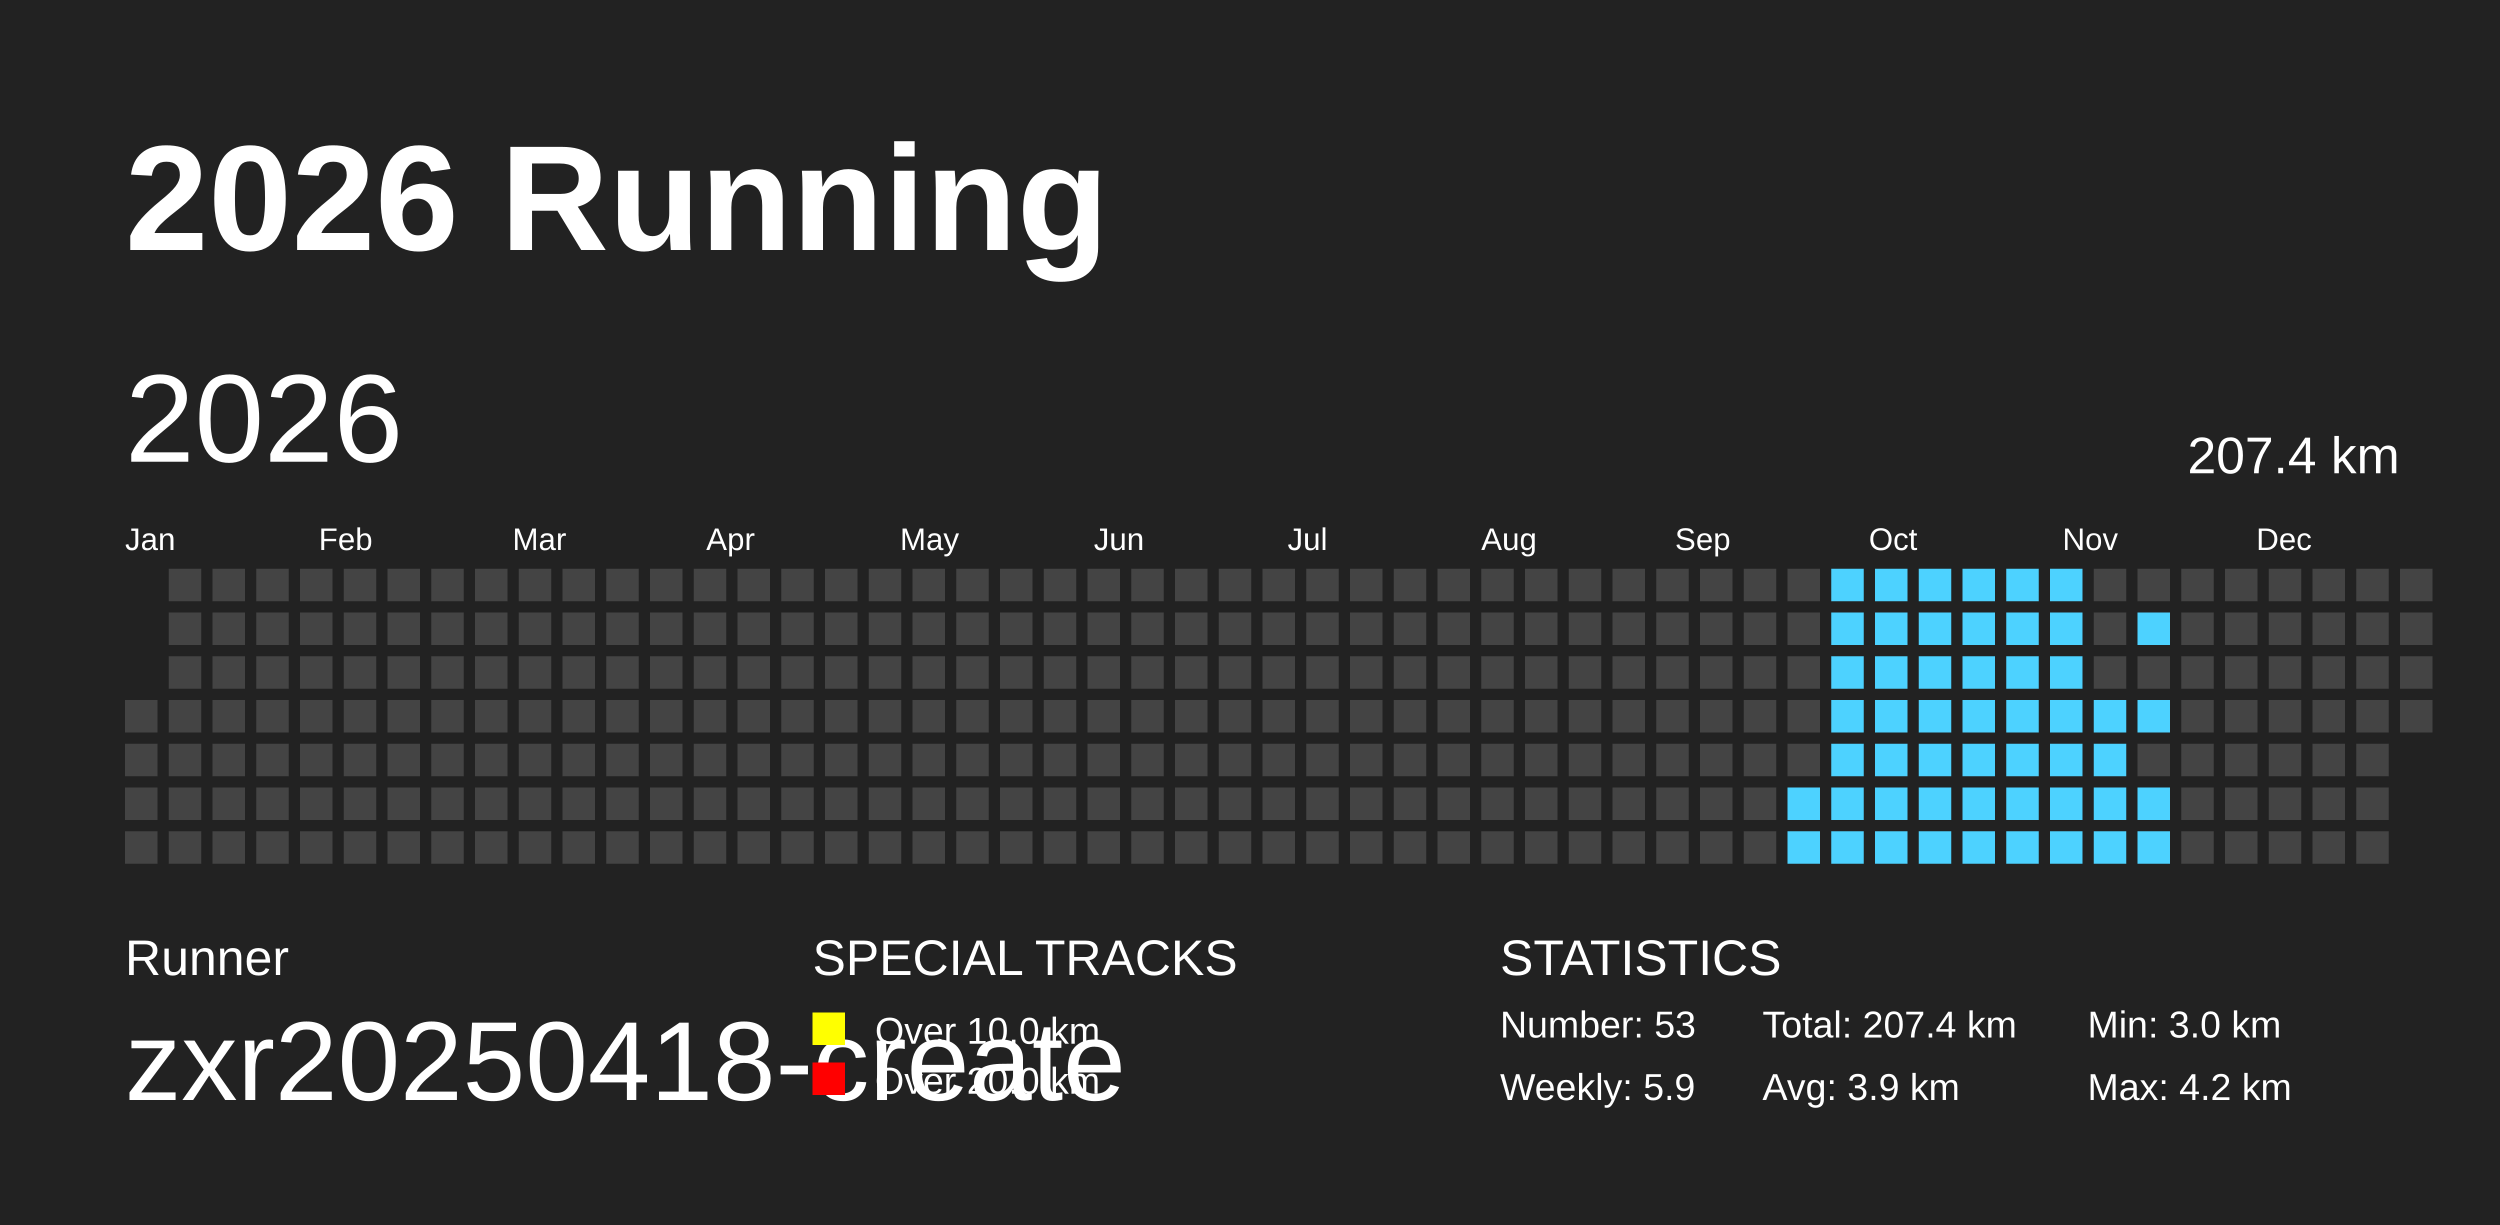
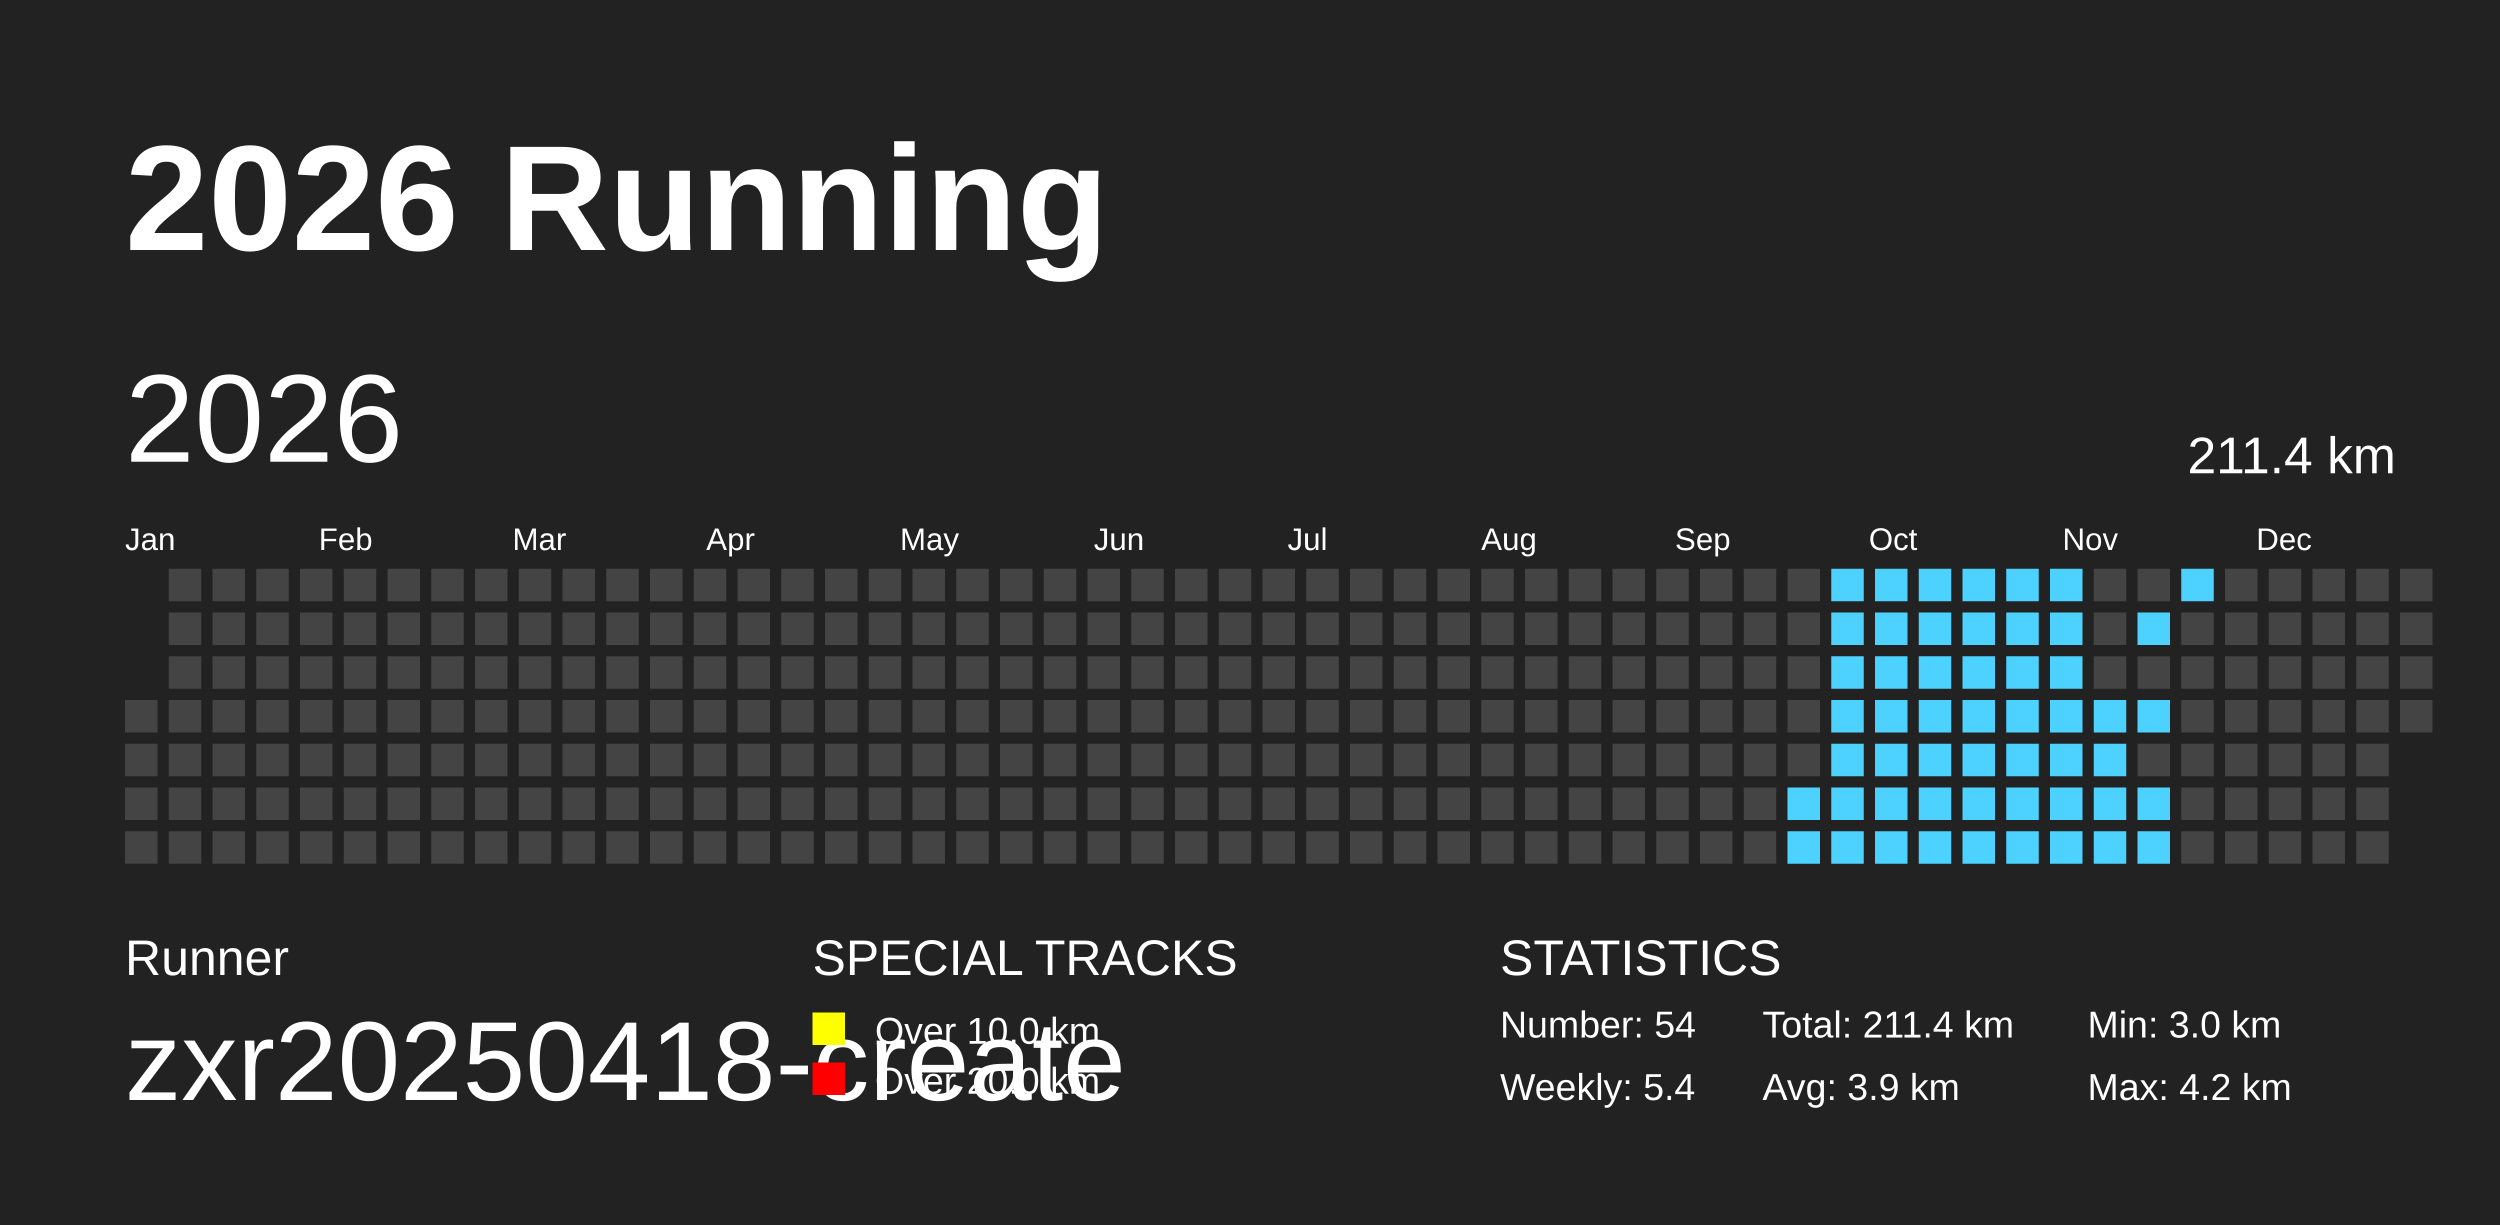
<svg xmlns="http://www.w3.org/2000/svg" baseProfile="full" height="98mm" version="1.1" viewBox="0,0,200,98" width="200mm">
  <defs>
    <pattern height="2" id="indoor-stripe" patternUnits="userSpaceOnUse" width="2">
      <line stroke="white" stroke-opacity="0.45" stroke-width="0.5" x1="0" x2="2" y1="2" y2="0" />
    </pattern>
  </defs>
  <rect fill="#222222" height="98" width="200" x="0" y="0" />
  <text fill="#FFFFFF" style="font-size:12px; font-family:Arial; font-weight:bold;" x="10" y="20">2026 Running</text>
  <text fill="#FFFFFF" style="font-size:4px; font-family:Arial" x="10" y="78">Runner</text>
  <text fill="#FFFFFF" style="font-size:9px; font-family:Arial" x="10" y="88">zxr20250418-create</text>
  <text fill="#FFFFFF" style="font-size:4px; font-family:Arial" x="65" y="78">SPECIAL TRACKS</text>
  <rect fill="yellow" height="2.6" width="2.6" x="65" y="81" />
  <text fill="#FFFFFF" style="font-size:3px; font-family:Arial" x="70" y="83.5">Over 10.0 km</text>
  <rect fill="red" height="2.6" width="2.6" x="65" y="85" />
  <text fill="#FFFFFF" style="font-size:3px; font-family:Arial" x="70" y="87.5">Over 20.0 km</text>
  <text fill="#FFFFFF" style="font-size:4px; font-family:Arial" x="120" y="78">STATISTICS</text>
-   <text fill="#FFFFFF" style="font-size:3px; font-family:Arial" x="120" y="83">Number: 53</text>
-   <text fill="#FFFFFF" style="font-size:3px; font-family:Arial" x="120" y="88">Weekly: 5.9</text>
-   <text fill="#FFFFFF" style="font-size:3px; font-family:Arial" x="141" y="83">Total: 207.4 km</text>
+   <text fill="#FFFFFF" style="font-size:3px; font-family:Arial" x="120" y="83">Number: 54</text>
+   <text fill="#FFFFFF" style="font-size:3px; font-family:Arial" x="120" y="88">Weekly: 5.4</text>
+   <text fill="#FFFFFF" style="font-size:3px; font-family:Arial" x="141" y="83">Total: 211.4 km</text>
  <text fill="#FFFFFF" style="font-size:3px; font-family:Arial" x="141" y="88">Avg: 3.9 km</text>
  <text fill="#FFFFFF" style="font-size:3px; font-family:Arial" x="167" y="83">Min: 3.0 km</text>
  <text fill="#FFFFFF" style="font-size:3px; font-family:Arial" x="167" y="88">Max: 4.2 km</text>
  <text dominant-baseline="hanging" fill="#FFFFFF" style="font-size:10.0px; font-family:Arial;" x="10" y="30">2026</text>
-   <text dominant-baseline="hanging" fill="#FFFFFF" style="font-size:4.125px; font-family:Arial;" x="175" y="35">207.4 km</text>
+   <text dominant-baseline="hanging" fill="#FFFFFF" style="font-size:4.125px; font-family:Arial;" x="175" y="35">211.4 km</text>
  <text fill="#FFFFFF" style="font-size:2.5px; font-family:Arial" x="10.0" y="44">Jan</text>
  <text fill="#FFFFFF" style="font-size:2.5px; font-family:Arial" x="25.5" y="44">Feb</text>
  <text fill="#FFFFFF" style="font-size:2.5px; font-family:Arial" x="41.0" y="44">Mar</text>
  <text fill="#FFFFFF" style="font-size:2.5px; font-family:Arial" x="56.5" y="44">Apr</text>
  <text fill="#FFFFFF" style="font-size:2.5px; font-family:Arial" x="72.0" y="44">May</text>
  <text fill="#FFFFFF" style="font-size:2.5px; font-family:Arial" x="87.5" y="44">Jun</text>
  <text fill="#FFFFFF" style="font-size:2.5px; font-family:Arial" x="103.0" y="44">Jul</text>
  <text fill="#FFFFFF" style="font-size:2.5px; font-family:Arial" x="118.5" y="44">Aug</text>
  <text fill="#FFFFFF" style="font-size:2.5px; font-family:Arial" x="134.0" y="44">Sep</text>
  <text fill="#FFFFFF" style="font-size:2.5px; font-family:Arial" x="149.5" y="44">Oct</text>
  <text fill="#FFFFFF" style="font-size:2.5px; font-family:Arial" x="165.0" y="44">Nov</text>
  <text fill="#FFFFFF" style="font-size:2.5px; font-family:Arial" x="180.5" y="44">Dec</text>
  <rect fill="#444444" height="2.6" width="2.6" x="10.0" y="56.0" />
  <rect fill="#444444" height="2.6" width="2.6" x="10.0" y="59.5" />
  <rect fill="#444444" height="2.6" width="2.6" x="10.0" y="63.0" />
  <rect fill="#444444" height="2.6" width="2.6" x="10.0" y="66.5" />
  <rect fill="#444444" height="2.6" width="2.6" x="13.5" y="45.5" />
  <rect fill="#444444" height="2.6" width="2.6" x="13.5" y="49.0" />
  <rect fill="#444444" height="2.6" width="2.6" x="13.5" y="52.5" />
  <rect fill="#444444" height="2.6" width="2.6" x="13.5" y="56.0" />
  <rect fill="#444444" height="2.6" width="2.6" x="13.5" y="59.5" />
  <rect fill="#444444" height="2.6" width="2.6" x="13.5" y="63.0" />
  <rect fill="#444444" height="2.6" width="2.6" x="13.5" y="66.5" />
  <rect fill="#444444" height="2.6" width="2.6" x="17.0" y="45.5" />
  <rect fill="#444444" height="2.6" width="2.6" x="17.0" y="49.0" />
  <rect fill="#444444" height="2.6" width="2.6" x="17.0" y="52.5" />
  <rect fill="#444444" height="2.6" width="2.6" x="17.0" y="56.0" />
  <rect fill="#444444" height="2.6" width="2.6" x="17.0" y="59.5" />
  <rect fill="#444444" height="2.6" width="2.6" x="17.0" y="63.0" />
  <rect fill="#444444" height="2.6" width="2.6" x="17.0" y="66.5" />
  <rect fill="#444444" height="2.6" width="2.6" x="20.5" y="45.5" />
  <rect fill="#444444" height="2.6" width="2.6" x="20.5" y="49.0" />
  <rect fill="#444444" height="2.6" width="2.6" x="20.5" y="52.5" />
  <rect fill="#444444" height="2.6" width="2.6" x="20.5" y="56.0" />
  <rect fill="#444444" height="2.6" width="2.6" x="20.5" y="59.5" />
  <rect fill="#444444" height="2.6" width="2.6" x="20.5" y="63.0" />
  <rect fill="#444444" height="2.6" width="2.6" x="20.5" y="66.5" />
  <rect fill="#444444" height="2.6" width="2.6" x="24.0" y="45.5" />
  <rect fill="#444444" height="2.6" width="2.6" x="24.0" y="49.0" />
  <rect fill="#444444" height="2.6" width="2.6" x="24.0" y="52.5" />
  <rect fill="#444444" height="2.6" width="2.6" x="24.0" y="56.0" />
  <rect fill="#444444" height="2.6" width="2.6" x="24.0" y="59.5" />
  <rect fill="#444444" height="2.6" width="2.6" x="24.0" y="63.0" />
  <rect fill="#444444" height="2.6" width="2.6" x="24.0" y="66.5" />
  <rect fill="#444444" height="2.6" width="2.6" x="27.5" y="45.5" />
  <rect fill="#444444" height="2.6" width="2.6" x="27.5" y="49.0" />
  <rect fill="#444444" height="2.6" width="2.6" x="27.5" y="52.5" />
  <rect fill="#444444" height="2.6" width="2.6" x="27.5" y="56.0" />
  <rect fill="#444444" height="2.6" width="2.6" x="27.5" y="59.5" />
  <rect fill="#444444" height="2.6" width="2.6" x="27.5" y="63.0" />
  <rect fill="#444444" height="2.6" width="2.6" x="27.5" y="66.5" />
  <rect fill="#444444" height="2.6" width="2.6" x="31.0" y="45.5" />
  <rect fill="#444444" height="2.6" width="2.6" x="31.0" y="49.0" />
  <rect fill="#444444" height="2.6" width="2.6" x="31.0" y="52.5" />
  <rect fill="#444444" height="2.6" width="2.6" x="31.0" y="56.0" />
  <rect fill="#444444" height="2.6" width="2.6" x="31.0" y="59.5" />
  <rect fill="#444444" height="2.6" width="2.6" x="31.0" y="63.0" />
  <rect fill="#444444" height="2.6" width="2.6" x="31.0" y="66.5" />
  <rect fill="#444444" height="2.6" width="2.6" x="34.5" y="45.5" />
  <rect fill="#444444" height="2.6" width="2.6" x="34.5" y="49.0" />
  <rect fill="#444444" height="2.6" width="2.6" x="34.5" y="52.5" />
  <rect fill="#444444" height="2.6" width="2.6" x="34.5" y="56.0" />
  <rect fill="#444444" height="2.6" width="2.6" x="34.5" y="59.5" />
  <rect fill="#444444" height="2.6" width="2.6" x="34.5" y="63.0" />
  <rect fill="#444444" height="2.6" width="2.6" x="34.5" y="66.5" />
  <rect fill="#444444" height="2.6" width="2.6" x="38.0" y="45.5" />
  <rect fill="#444444" height="2.6" width="2.6" x="38.0" y="49.0" />
  <rect fill="#444444" height="2.6" width="2.6" x="38.0" y="52.5" />
  <rect fill="#444444" height="2.6" width="2.6" x="38.0" y="56.0" />
  <rect fill="#444444" height="2.6" width="2.6" x="38.0" y="59.5" />
  <rect fill="#444444" height="2.6" width="2.6" x="38.0" y="63.0" />
  <rect fill="#444444" height="2.6" width="2.6" x="38.0" y="66.5" />
  <rect fill="#444444" height="2.6" width="2.6" x="41.5" y="45.5" />
  <rect fill="#444444" height="2.6" width="2.6" x="41.5" y="49.0" />
  <rect fill="#444444" height="2.6" width="2.6" x="41.5" y="52.5" />
  <rect fill="#444444" height="2.6" width="2.6" x="41.5" y="56.0" />
  <rect fill="#444444" height="2.6" width="2.6" x="41.5" y="59.5" />
  <rect fill="#444444" height="2.6" width="2.6" x="41.5" y="63.0" />
  <rect fill="#444444" height="2.6" width="2.6" x="41.5" y="66.5" />
  <rect fill="#444444" height="2.6" width="2.6" x="45.0" y="45.5" />
  <rect fill="#444444" height="2.6" width="2.6" x="45.0" y="49.0" />
  <rect fill="#444444" height="2.6" width="2.6" x="45.0" y="52.5" />
  <rect fill="#444444" height="2.6" width="2.6" x="45.0" y="56.0" />
  <rect fill="#444444" height="2.6" width="2.6" x="45.0" y="59.5" />
  <rect fill="#444444" height="2.6" width="2.6" x="45.0" y="63.0" />
  <rect fill="#444444" height="2.6" width="2.6" x="45.0" y="66.5" />
  <rect fill="#444444" height="2.6" width="2.6" x="48.5" y="45.5" />
  <rect fill="#444444" height="2.6" width="2.6" x="48.5" y="49.0" />
  <rect fill="#444444" height="2.6" width="2.6" x="48.5" y="52.5" />
  <rect fill="#444444" height="2.6" width="2.6" x="48.5" y="56.0" />
  <rect fill="#444444" height="2.6" width="2.6" x="48.5" y="59.5" />
  <rect fill="#444444" height="2.6" width="2.6" x="48.5" y="63.0" />
  <rect fill="#444444" height="2.6" width="2.6" x="48.5" y="66.5" />
  <rect fill="#444444" height="2.6" width="2.6" x="52.0" y="45.5" />
  <rect fill="#444444" height="2.6" width="2.6" x="52.0" y="49.0" />
  <rect fill="#444444" height="2.6" width="2.6" x="52.0" y="52.5" />
  <rect fill="#444444" height="2.6" width="2.6" x="52.0" y="56.0" />
  <rect fill="#444444" height="2.6" width="2.6" x="52.0" y="59.5" />
  <rect fill="#444444" height="2.6" width="2.6" x="52.0" y="63.0" />
  <rect fill="#444444" height="2.6" width="2.6" x="52.0" y="66.5" />
  <rect fill="#444444" height="2.6" width="2.6" x="55.5" y="45.5" />
  <rect fill="#444444" height="2.6" width="2.6" x="55.5" y="49.0" />
  <rect fill="#444444" height="2.6" width="2.6" x="55.5" y="52.5" />
  <rect fill="#444444" height="2.6" width="2.6" x="55.5" y="56.0" />
  <rect fill="#444444" height="2.6" width="2.6" x="55.5" y="59.5" />
  <rect fill="#444444" height="2.6" width="2.6" x="55.5" y="63.0" />
  <rect fill="#444444" height="2.6" width="2.6" x="55.5" y="66.5" />
  <rect fill="#444444" height="2.6" width="2.6" x="59.0" y="45.5" />
  <rect fill="#444444" height="2.6" width="2.6" x="59.0" y="49.0" />
  <rect fill="#444444" height="2.6" width="2.6" x="59.0" y="52.5" />
  <rect fill="#444444" height="2.6" width="2.6" x="59.0" y="56.0" />
  <rect fill="#444444" height="2.6" width="2.6" x="59.0" y="59.5" />
  <rect fill="#444444" height="2.6" width="2.6" x="59.0" y="63.0" />
  <rect fill="#444444" height="2.6" width="2.6" x="59.0" y="66.5" />
  <rect fill="#444444" height="2.6" width="2.6" x="62.5" y="45.5" />
  <rect fill="#444444" height="2.6" width="2.6" x="62.5" y="49.0" />
  <rect fill="#444444" height="2.6" width="2.6" x="62.5" y="52.5" />
  <rect fill="#444444" height="2.6" width="2.6" x="62.5" y="56.0" />
  <rect fill="#444444" height="2.6" width="2.6" x="62.5" y="59.5" />
  <rect fill="#444444" height="2.6" width="2.6" x="62.5" y="63.0" />
  <rect fill="#444444" height="2.6" width="2.6" x="62.5" y="66.5" />
  <rect fill="#444444" height="2.6" width="2.6" x="66.0" y="45.5" />
  <rect fill="#444444" height="2.6" width="2.6" x="66.0" y="49.0" />
  <rect fill="#444444" height="2.6" width="2.6" x="66.0" y="52.5" />
  <rect fill="#444444" height="2.6" width="2.6" x="66.0" y="56.0" />
  <rect fill="#444444" height="2.6" width="2.6" x="66.0" y="59.5" />
  <rect fill="#444444" height="2.6" width="2.6" x="66.0" y="63.0" />
  <rect fill="#444444" height="2.6" width="2.6" x="66.0" y="66.5" />
  <rect fill="#444444" height="2.6" width="2.6" x="69.5" y="45.5" />
  <rect fill="#444444" height="2.6" width="2.6" x="69.5" y="49.0" />
  <rect fill="#444444" height="2.6" width="2.6" x="69.5" y="52.5" />
  <rect fill="#444444" height="2.6" width="2.6" x="69.5" y="56.0" />
  <rect fill="#444444" height="2.6" width="2.6" x="69.5" y="59.5" />
  <rect fill="#444444" height="2.6" width="2.6" x="69.5" y="63.0" />
  <rect fill="#444444" height="2.6" width="2.6" x="69.5" y="66.5" />
  <rect fill="#444444" height="2.6" width="2.6" x="73.0" y="45.5" />
  <rect fill="#444444" height="2.6" width="2.6" x="73.0" y="49.0" />
  <rect fill="#444444" height="2.6" width="2.6" x="73.0" y="52.5" />
  <rect fill="#444444" height="2.6" width="2.6" x="73.0" y="56.0" />
  <rect fill="#444444" height="2.6" width="2.6" x="73.0" y="59.5" />
  <rect fill="#444444" height="2.6" width="2.6" x="73.0" y="63.0" />
  <rect fill="#444444" height="2.6" width="2.6" x="73.0" y="66.5" />
  <rect fill="#444444" height="2.6" width="2.6" x="76.5" y="45.5" />
  <rect fill="#444444" height="2.6" width="2.6" x="76.5" y="49.0" />
  <rect fill="#444444" height="2.6" width="2.6" x="76.5" y="52.5" />
  <rect fill="#444444" height="2.6" width="2.6" x="76.5" y="56.0" />
  <rect fill="#444444" height="2.6" width="2.6" x="76.5" y="59.5" />
  <rect fill="#444444" height="2.6" width="2.6" x="76.5" y="63.0" />
  <rect fill="#444444" height="2.6" width="2.6" x="76.5" y="66.5" />
  <rect fill="#444444" height="2.6" width="2.6" x="80.0" y="45.5" />
  <rect fill="#444444" height="2.6" width="2.6" x="80.0" y="49.0" />
  <rect fill="#444444" height="2.6" width="2.6" x="80.0" y="52.5" />
  <rect fill="#444444" height="2.6" width="2.6" x="80.0" y="56.0" />
  <rect fill="#444444" height="2.6" width="2.6" x="80.0" y="59.5" />
  <rect fill="#444444" height="2.6" width="2.6" x="80.0" y="63.0" />
  <rect fill="#444444" height="2.6" width="2.6" x="80.0" y="66.5" />
  <rect fill="#444444" height="2.6" width="2.6" x="83.5" y="45.5" />
  <rect fill="#444444" height="2.6" width="2.6" x="83.5" y="49.0" />
  <rect fill="#444444" height="2.6" width="2.6" x="83.5" y="52.5" />
  <rect fill="#444444" height="2.6" width="2.6" x="83.5" y="56.0" />
  <rect fill="#444444" height="2.6" width="2.6" x="83.5" y="59.5" />
  <rect fill="#444444" height="2.6" width="2.6" x="83.5" y="63.0" />
  <rect fill="#444444" height="2.6" width="2.6" x="83.5" y="66.5" />
  <rect fill="#444444" height="2.6" width="2.6" x="87.0" y="45.5" />
  <rect fill="#444444" height="2.6" width="2.6" x="87.0" y="49.0" />
  <rect fill="#444444" height="2.6" width="2.6" x="87.0" y="52.5" />
  <rect fill="#444444" height="2.6" width="2.6" x="87.0" y="56.0" />
  <rect fill="#444444" height="2.6" width="2.6" x="87.0" y="59.5" />
  <rect fill="#444444" height="2.6" width="2.6" x="87.0" y="63.0" />
  <rect fill="#444444" height="2.6" width="2.6" x="87.0" y="66.5" />
  <rect fill="#444444" height="2.6" width="2.6" x="90.5" y="45.5" />
  <rect fill="#444444" height="2.6" width="2.6" x="90.5" y="49.0" />
  <rect fill="#444444" height="2.6" width="2.6" x="90.5" y="52.5" />
  <rect fill="#444444" height="2.6" width="2.6" x="90.5" y="56.0" />
  <rect fill="#444444" height="2.6" width="2.6" x="90.5" y="59.5" />
  <rect fill="#444444" height="2.6" width="2.6" x="90.5" y="63.0" />
  <rect fill="#444444" height="2.6" width="2.6" x="90.5" y="66.5" />
  <rect fill="#444444" height="2.6" width="2.6" x="94.0" y="45.5" />
  <rect fill="#444444" height="2.6" width="2.6" x="94.0" y="49.0" />
  <rect fill="#444444" height="2.6" width="2.6" x="94.0" y="52.5" />
  <rect fill="#444444" height="2.6" width="2.6" x="94.0" y="56.0" />
  <rect fill="#444444" height="2.6" width="2.6" x="94.0" y="59.5" />
  <rect fill="#444444" height="2.6" width="2.6" x="94.0" y="63.0" />
  <rect fill="#444444" height="2.6" width="2.6" x="94.0" y="66.5" />
  <rect fill="#444444" height="2.6" width="2.6" x="97.5" y="45.5" />
  <rect fill="#444444" height="2.6" width="2.6" x="97.5" y="49.0" />
  <rect fill="#444444" height="2.6" width="2.6" x="97.5" y="52.5" />
  <rect fill="#444444" height="2.6" width="2.6" x="97.5" y="56.0" />
  <rect fill="#444444" height="2.6" width="2.6" x="97.5" y="59.5" />
  <rect fill="#444444" height="2.6" width="2.6" x="97.5" y="63.0" />
  <rect fill="#444444" height="2.6" width="2.6" x="97.5" y="66.5" />
  <rect fill="#444444" height="2.6" width="2.6" x="101.0" y="45.5" />
  <rect fill="#444444" height="2.6" width="2.6" x="101.0" y="49.0" />
  <rect fill="#444444" height="2.6" width="2.6" x="101.0" y="52.5" />
  <rect fill="#444444" height="2.6" width="2.6" x="101.0" y="56.0" />
  <rect fill="#444444" height="2.6" width="2.6" x="101.0" y="59.5" />
  <rect fill="#444444" height="2.6" width="2.6" x="101.0" y="63.0" />
  <rect fill="#444444" height="2.6" width="2.6" x="101.0" y="66.5" />
  <rect fill="#444444" height="2.6" width="2.6" x="104.5" y="45.5" />
  <rect fill="#444444" height="2.6" width="2.6" x="104.5" y="49.0" />
  <rect fill="#444444" height="2.6" width="2.6" x="104.5" y="52.5" />
  <rect fill="#444444" height="2.6" width="2.6" x="104.5" y="56.0" />
  <rect fill="#444444" height="2.6" width="2.6" x="104.5" y="59.5" />
  <rect fill="#444444" height="2.6" width="2.6" x="104.5" y="63.0" />
  <rect fill="#444444" height="2.6" width="2.6" x="104.5" y="66.5" />
  <rect fill="#444444" height="2.6" width="2.6" x="108.0" y="45.5" />
  <rect fill="#444444" height="2.6" width="2.6" x="108.0" y="49.0" />
  <rect fill="#444444" height="2.6" width="2.6" x="108.0" y="52.5" />
  <rect fill="#444444" height="2.6" width="2.6" x="108.0" y="56.0" />
  <rect fill="#444444" height="2.6" width="2.6" x="108.0" y="59.5" />
  <rect fill="#444444" height="2.6" width="2.6" x="108.0" y="63.0" />
  <rect fill="#444444" height="2.6" width="2.6" x="108.0" y="66.5" />
  <rect fill="#444444" height="2.6" width="2.6" x="111.5" y="45.5" />
  <rect fill="#444444" height="2.6" width="2.6" x="111.5" y="49.0" />
  <rect fill="#444444" height="2.6" width="2.6" x="111.5" y="52.5" />
  <rect fill="#444444" height="2.6" width="2.6" x="111.5" y="56.0" />
  <rect fill="#444444" height="2.6" width="2.6" x="111.5" y="59.5" />
  <rect fill="#444444" height="2.6" width="2.6" x="111.5" y="63.0" />
  <rect fill="#444444" height="2.6" width="2.6" x="111.5" y="66.5" />
  <rect fill="#444444" height="2.6" width="2.6" x="115.0" y="45.5" />
  <rect fill="#444444" height="2.6" width="2.6" x="115.0" y="49.0" />
  <rect fill="#444444" height="2.6" width="2.6" x="115.0" y="52.5" />
  <rect fill="#444444" height="2.6" width="2.6" x="115.0" y="56.0" />
  <rect fill="#444444" height="2.6" width="2.6" x="115.0" y="59.5" />
  <rect fill="#444444" height="2.6" width="2.6" x="115.0" y="63.0" />
  <rect fill="#444444" height="2.6" width="2.6" x="115.0" y="66.5" />
  <rect fill="#444444" height="2.6" width="2.6" x="118.5" y="45.5" />
  <rect fill="#444444" height="2.6" width="2.6" x="118.5" y="49.0" />
  <rect fill="#444444" height="2.6" width="2.6" x="118.5" y="52.5" />
  <rect fill="#444444" height="2.6" width="2.6" x="118.5" y="56.0" />
  <rect fill="#444444" height="2.6" width="2.6" x="118.5" y="59.5" />
  <rect fill="#444444" height="2.6" width="2.6" x="118.5" y="63.0" />
  <rect fill="#444444" height="2.6" width="2.6" x="118.5" y="66.5" />
  <rect fill="#444444" height="2.6" width="2.6" x="122.0" y="45.5" />
  <rect fill="#444444" height="2.6" width="2.6" x="122.0" y="49.0" />
  <rect fill="#444444" height="2.6" width="2.6" x="122.0" y="52.5" />
  <rect fill="#444444" height="2.6" width="2.6" x="122.0" y="56.0" />
  <rect fill="#444444" height="2.6" width="2.6" x="122.0" y="59.5" />
  <rect fill="#444444" height="2.6" width="2.6" x="122.0" y="63.0" />
  <rect fill="#444444" height="2.6" width="2.6" x="122.0" y="66.5" />
  <rect fill="#444444" height="2.6" width="2.6" x="125.5" y="45.5" />
  <rect fill="#444444" height="2.6" width="2.6" x="125.5" y="49.0" />
  <rect fill="#444444" height="2.6" width="2.6" x="125.5" y="52.5" />
  <rect fill="#444444" height="2.6" width="2.6" x="125.5" y="56.0" />
  <rect fill="#444444" height="2.6" width="2.6" x="125.5" y="59.5" />
  <rect fill="#444444" height="2.6" width="2.6" x="125.5" y="63.0" />
  <rect fill="#444444" height="2.6" width="2.6" x="125.5" y="66.5" />
  <rect fill="#444444" height="2.6" width="2.6" x="129.0" y="45.5" />
  <rect fill="#444444" height="2.6" width="2.6" x="129.0" y="49.0" />
  <rect fill="#444444" height="2.6" width="2.6" x="129.0" y="52.5" />
  <rect fill="#444444" height="2.6" width="2.6" x="129.0" y="56.0" />
  <rect fill="#444444" height="2.6" width="2.6" x="129.0" y="59.5" />
  <rect fill="#444444" height="2.6" width="2.6" x="129.0" y="63.0" />
  <rect fill="#444444" height="2.6" width="2.6" x="129.0" y="66.5" />
  <rect fill="#444444" height="2.6" width="2.6" x="132.5" y="45.5" />
  <rect fill="#444444" height="2.6" width="2.6" x="132.5" y="49.0" />
  <rect fill="#444444" height="2.6" width="2.6" x="132.5" y="52.5" />
  <rect fill="#444444" height="2.6" width="2.6" x="132.5" y="56.0" />
  <rect fill="#444444" height="2.6" width="2.6" x="132.5" y="59.5" />
  <rect fill="#444444" height="2.6" width="2.6" x="132.5" y="63.0" />
  <rect fill="#444444" height="2.6" width="2.6" x="132.5" y="66.5" />
  <rect fill="#444444" height="2.6" width="2.6" x="136.0" y="45.5" />
  <rect fill="#444444" height="2.6" width="2.6" x="136.0" y="49.0" />
  <rect fill="#444444" height="2.6" width="2.6" x="136.0" y="52.5" />
  <rect fill="#444444" height="2.6" width="2.6" x="136.0" y="56.0" />
  <rect fill="#444444" height="2.6" width="2.6" x="136.0" y="59.5" />
  <rect fill="#444444" height="2.6" width="2.6" x="136.0" y="63.0" />
  <rect fill="#444444" height="2.6" width="2.6" x="136.0" y="66.5" />
  <rect fill="#444444" height="2.6" width="2.6" x="139.5" y="45.5" />
  <rect fill="#444444" height="2.6" width="2.6" x="139.5" y="49.0" />
  <rect fill="#444444" height="2.6" width="2.6" x="139.5" y="52.5" />
  <rect fill="#444444" height="2.6" width="2.6" x="139.5" y="56.0" />
  <rect fill="#444444" height="2.6" width="2.6" x="139.5" y="59.5" />
  <rect fill="#444444" height="2.6" width="2.6" x="139.5" y="63.0" />
  <rect fill="#444444" height="2.6" width="2.6" x="139.5" y="66.5" />
  <rect fill="#444444" height="2.6" width="2.6" x="143.0" y="45.5" />
  <rect fill="#444444" height="2.6" width="2.6" x="143.0" y="49.0" />
  <rect fill="#444444" height="2.6" width="2.6" x="143.0" y="52.5" />
  <rect fill="#444444" height="2.6" width="2.6" x="143.0" y="56.0" />
  <rect fill="#444444" height="2.6" width="2.6" x="143.0" y="59.5" />
  <rect fill="#4DD2FF" height="2.6" width="2.6" x="143.0" y="63.0" />
  <rect fill="#4DD2FF" height="2.6" width="2.6" x="143.0" y="66.5" />
  <rect fill="#4DD2FF" height="2.6" width="2.6" x="146.5" y="45.5" />
  <rect fill="#4DD2FF" height="2.6" width="2.6" x="146.5" y="49.0" />
  <rect fill="#4DD2FF" height="2.6" width="2.6" x="146.5" y="52.5" />
  <rect fill="#4DD2FF" height="2.6" width="2.6" x="146.5" y="56.0" />
  <rect fill="#4DD2FF" height="2.6" width="2.6" x="146.5" y="59.5" />
  <rect fill="#4DD2FF" height="2.6" width="2.6" x="146.5" y="63.0" />
  <rect fill="#4DD2FF" height="2.6" width="2.6" x="146.5" y="66.5" />
  <rect fill="#4DD2FF" height="2.6" width="2.6" x="150.0" y="45.5" />
  <rect fill="#4DD2FF" height="2.6" width="2.6" x="150.0" y="49.0" />
  <rect fill="#4DD2FF" height="2.6" width="2.6" x="150.0" y="52.5" />
  <rect fill="#4DD2FF" height="2.6" width="2.6" x="150.0" y="56.0" />
  <rect fill="#4DD2FF" height="2.6" width="2.6" x="150.0" y="59.5" />
  <rect fill="#4DD2FF" height="2.6" width="2.6" x="150.0" y="63.0" />
  <rect fill="#4DD2FF" height="2.6" width="2.6" x="150.0" y="66.5" />
  <rect fill="#4DD2FF" height="2.6" width="2.6" x="153.5" y="45.5" />
  <rect fill="#4DD2FF" height="2.6" width="2.6" x="153.5" y="49.0" />
  <rect fill="#4DD2FF" height="2.6" width="2.6" x="153.5" y="52.5" />
  <rect fill="#4DD2FF" height="2.6" width="2.6" x="153.5" y="56.0" />
  <rect fill="#4DD2FF" height="2.6" width="2.6" x="153.5" y="59.5" />
  <rect fill="#4DD2FF" height="2.6" width="2.6" x="153.5" y="63.0" />
  <rect fill="#4DD2FF" height="2.6" width="2.6" x="153.5" y="66.5" />
  <rect fill="#4DD2FF" height="2.6" width="2.6" x="157.0" y="45.5" />
  <rect fill="#4DD2FF" height="2.6" width="2.6" x="157.0" y="49.0" />
  <rect fill="#4DD2FF" height="2.6" width="2.6" x="157.0" y="52.5" />
  <rect fill="#4DD2FF" height="2.6" width="2.6" x="157.0" y="56.0" />
  <rect fill="#4DD2FF" height="2.6" width="2.6" x="157.0" y="59.5" />
  <rect fill="#4DD2FF" height="2.6" width="2.6" x="157.0" y="63.0" />
  <rect fill="#4DD2FF" height="2.6" width="2.6" x="157.0" y="66.5" />
  <rect fill="#4DD2FF" height="2.6" width="2.6" x="160.5" y="45.5" />
  <rect fill="#4DD2FF" height="2.6" width="2.6" x="160.5" y="49.0" />
  <rect fill="#4DD2FF" height="2.6" width="2.6" x="160.5" y="52.5" />
  <rect fill="#4DD2FF" height="2.6" width="2.6" x="160.5" y="56.0" />
  <rect fill="#4DD2FF" height="2.6" width="2.6" x="160.5" y="59.5" />
  <rect fill="#4DD2FF" height="2.6" width="2.6" x="160.5" y="63.0" />
  <rect fill="#4DD2FF" height="2.6" width="2.6" x="160.5" y="66.5" />
  <rect fill="#4DD2FF" height="2.6" width="2.6" x="164.0" y="45.5" />
  <rect fill="#4DD2FF" height="2.6" width="2.6" x="164.0" y="49.0" />
  <rect fill="#4DD2FF" height="2.6" width="2.6" x="164.0" y="52.5" />
  <rect fill="#4DD2FF" height="2.6" width="2.6" x="164.0" y="56.0" />
  <rect fill="#4DD2FF" height="2.6" width="2.6" x="164.0" y="59.5" />
  <rect fill="#4DD2FF" height="2.6" width="2.6" x="164.0" y="63.0" />
  <rect fill="#4DD2FF" height="2.6" width="2.6" x="164.0" y="66.5" />
  <rect fill="#444444" height="2.6" width="2.6" x="167.5" y="45.5" />
  <rect fill="#444444" height="2.6" width="2.6" x="167.5" y="49.0" />
  <rect fill="#444444" height="2.6" width="2.6" x="167.5" y="52.5" />
  <rect fill="#4DD2FF" height="2.6" width="2.6" x="167.5" y="56.0" />
  <rect fill="#4DD2FF" height="2.6" width="2.6" x="167.5" y="59.5" />
  <rect fill="#4DD2FF" height="2.6" width="2.6" x="167.5" y="63.0" />
  <rect fill="#4DD2FF" height="2.6" width="2.6" x="167.5" y="66.5" />
  <rect fill="#444444" height="2.6" width="2.6" x="171.0" y="45.5" />
  <rect fill="#4DD2FF" height="2.6" width="2.6" x="171.0" y="49.0" />
  <rect fill="#444444" height="2.6" width="2.6" x="171.0" y="52.5" />
  <rect fill="#4DD2FF" height="2.6" width="2.6" x="171.0" y="56.0" />
  <rect fill="#444444" height="2.6" width="2.6" x="171.0" y="59.5" />
  <rect fill="#4DD2FF" height="2.6" width="2.6" x="171.0" y="63.0" />
  <rect fill="#4DD2FF" height="2.6" width="2.6" x="171.0" y="66.5" />
-   <rect fill="#444444" height="2.6" width="2.6" x="174.5" y="45.5" />
+   <rect fill="#4DD2FF" height="2.6" width="2.6" x="174.5" y="45.5" />
  <rect fill="#444444" height="2.6" width="2.6" x="174.5" y="49.0" />
  <rect fill="#444444" height="2.6" width="2.6" x="174.5" y="52.5" />
  <rect fill="#444444" height="2.6" width="2.6" x="174.5" y="56.0" />
  <rect fill="#444444" height="2.6" width="2.6" x="174.5" y="59.5" />
  <rect fill="#444444" height="2.6" width="2.6" x="174.5" y="63.0" />
  <rect fill="#444444" height="2.6" width="2.6" x="174.5" y="66.5" />
  <rect fill="#444444" height="2.6" width="2.6" x="178.0" y="45.5" />
  <rect fill="#444444" height="2.6" width="2.6" x="178.0" y="49.0" />
  <rect fill="#444444" height="2.6" width="2.6" x="178.0" y="52.5" />
  <rect fill="#444444" height="2.6" width="2.6" x="178.0" y="56.0" />
  <rect fill="#444444" height="2.6" width="2.6" x="178.0" y="59.5" />
  <rect fill="#444444" height="2.6" width="2.6" x="178.0" y="63.0" />
  <rect fill="#444444" height="2.6" width="2.6" x="178.0" y="66.5" />
  <rect fill="#444444" height="2.6" width="2.6" x="181.5" y="45.5" />
  <rect fill="#444444" height="2.6" width="2.6" x="181.5" y="49.0" />
  <rect fill="#444444" height="2.6" width="2.6" x="181.5" y="52.5" />
  <rect fill="#444444" height="2.6" width="2.6" x="181.5" y="56.0" />
  <rect fill="#444444" height="2.6" width="2.6" x="181.5" y="59.5" />
  <rect fill="#444444" height="2.6" width="2.6" x="181.5" y="63.0" />
  <rect fill="#444444" height="2.6" width="2.6" x="181.5" y="66.5" />
  <rect fill="#444444" height="2.6" width="2.6" x="185.0" y="45.5" />
  <rect fill="#444444" height="2.6" width="2.6" x="185.0" y="49.0" />
  <rect fill="#444444" height="2.6" width="2.6" x="185.0" y="52.5" />
  <rect fill="#444444" height="2.6" width="2.6" x="185.0" y="56.0" />
  <rect fill="#444444" height="2.6" width="2.6" x="185.0" y="59.5" />
  <rect fill="#444444" height="2.6" width="2.6" x="185.0" y="63.0" />
  <rect fill="#444444" height="2.6" width="2.6" x="185.0" y="66.5" />
  <rect fill="#444444" height="2.6" width="2.6" x="188.5" y="45.5" />
  <rect fill="#444444" height="2.6" width="2.6" x="188.5" y="49.0" />
  <rect fill="#444444" height="2.6" width="2.6" x="188.5" y="52.5" />
  <rect fill="#444444" height="2.6" width="2.6" x="188.5" y="56.0" />
  <rect fill="#444444" height="2.6" width="2.6" x="188.5" y="59.5" />
  <rect fill="#444444" height="2.6" width="2.6" x="188.5" y="63.0" />
  <rect fill="#444444" height="2.6" width="2.6" x="188.5" y="66.5" />
  <rect fill="#444444" height="2.6" width="2.6" x="192.0" y="45.5" />
  <rect fill="#444444" height="2.6" width="2.6" x="192.0" y="49.0" />
  <rect fill="#444444" height="2.6" width="2.6" x="192.0" y="52.5" />
  <rect fill="#444444" height="2.6" width="2.6" x="192.0" y="56.0" />
</svg>
